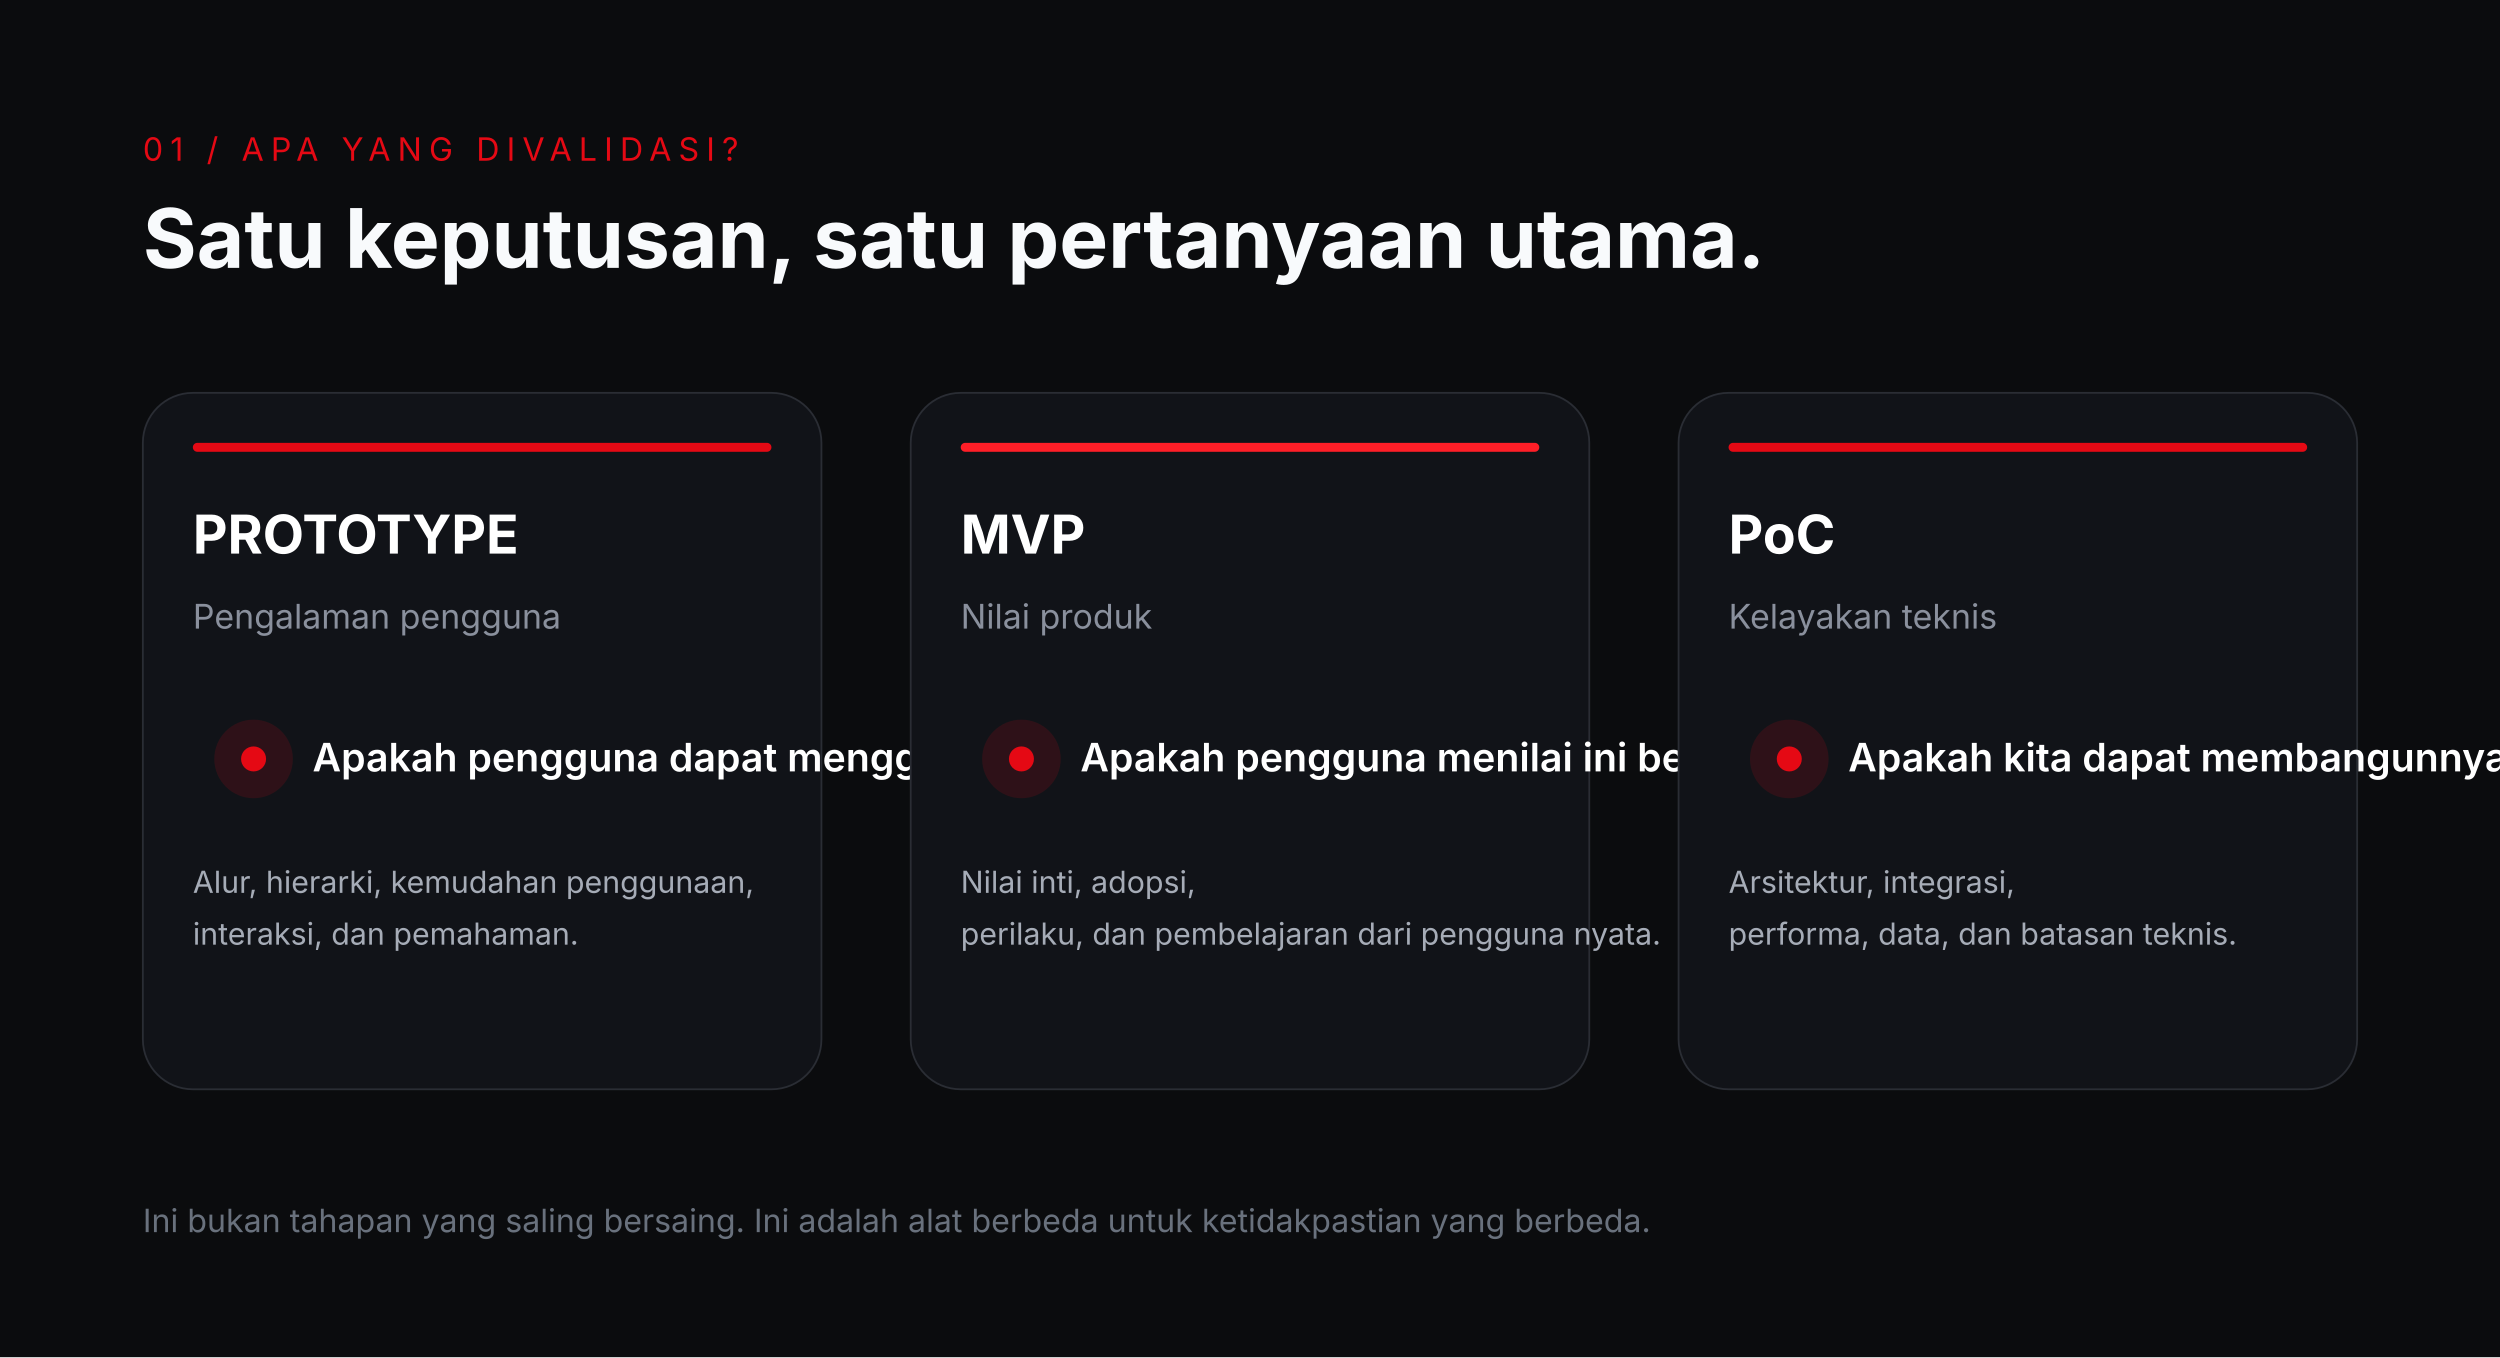
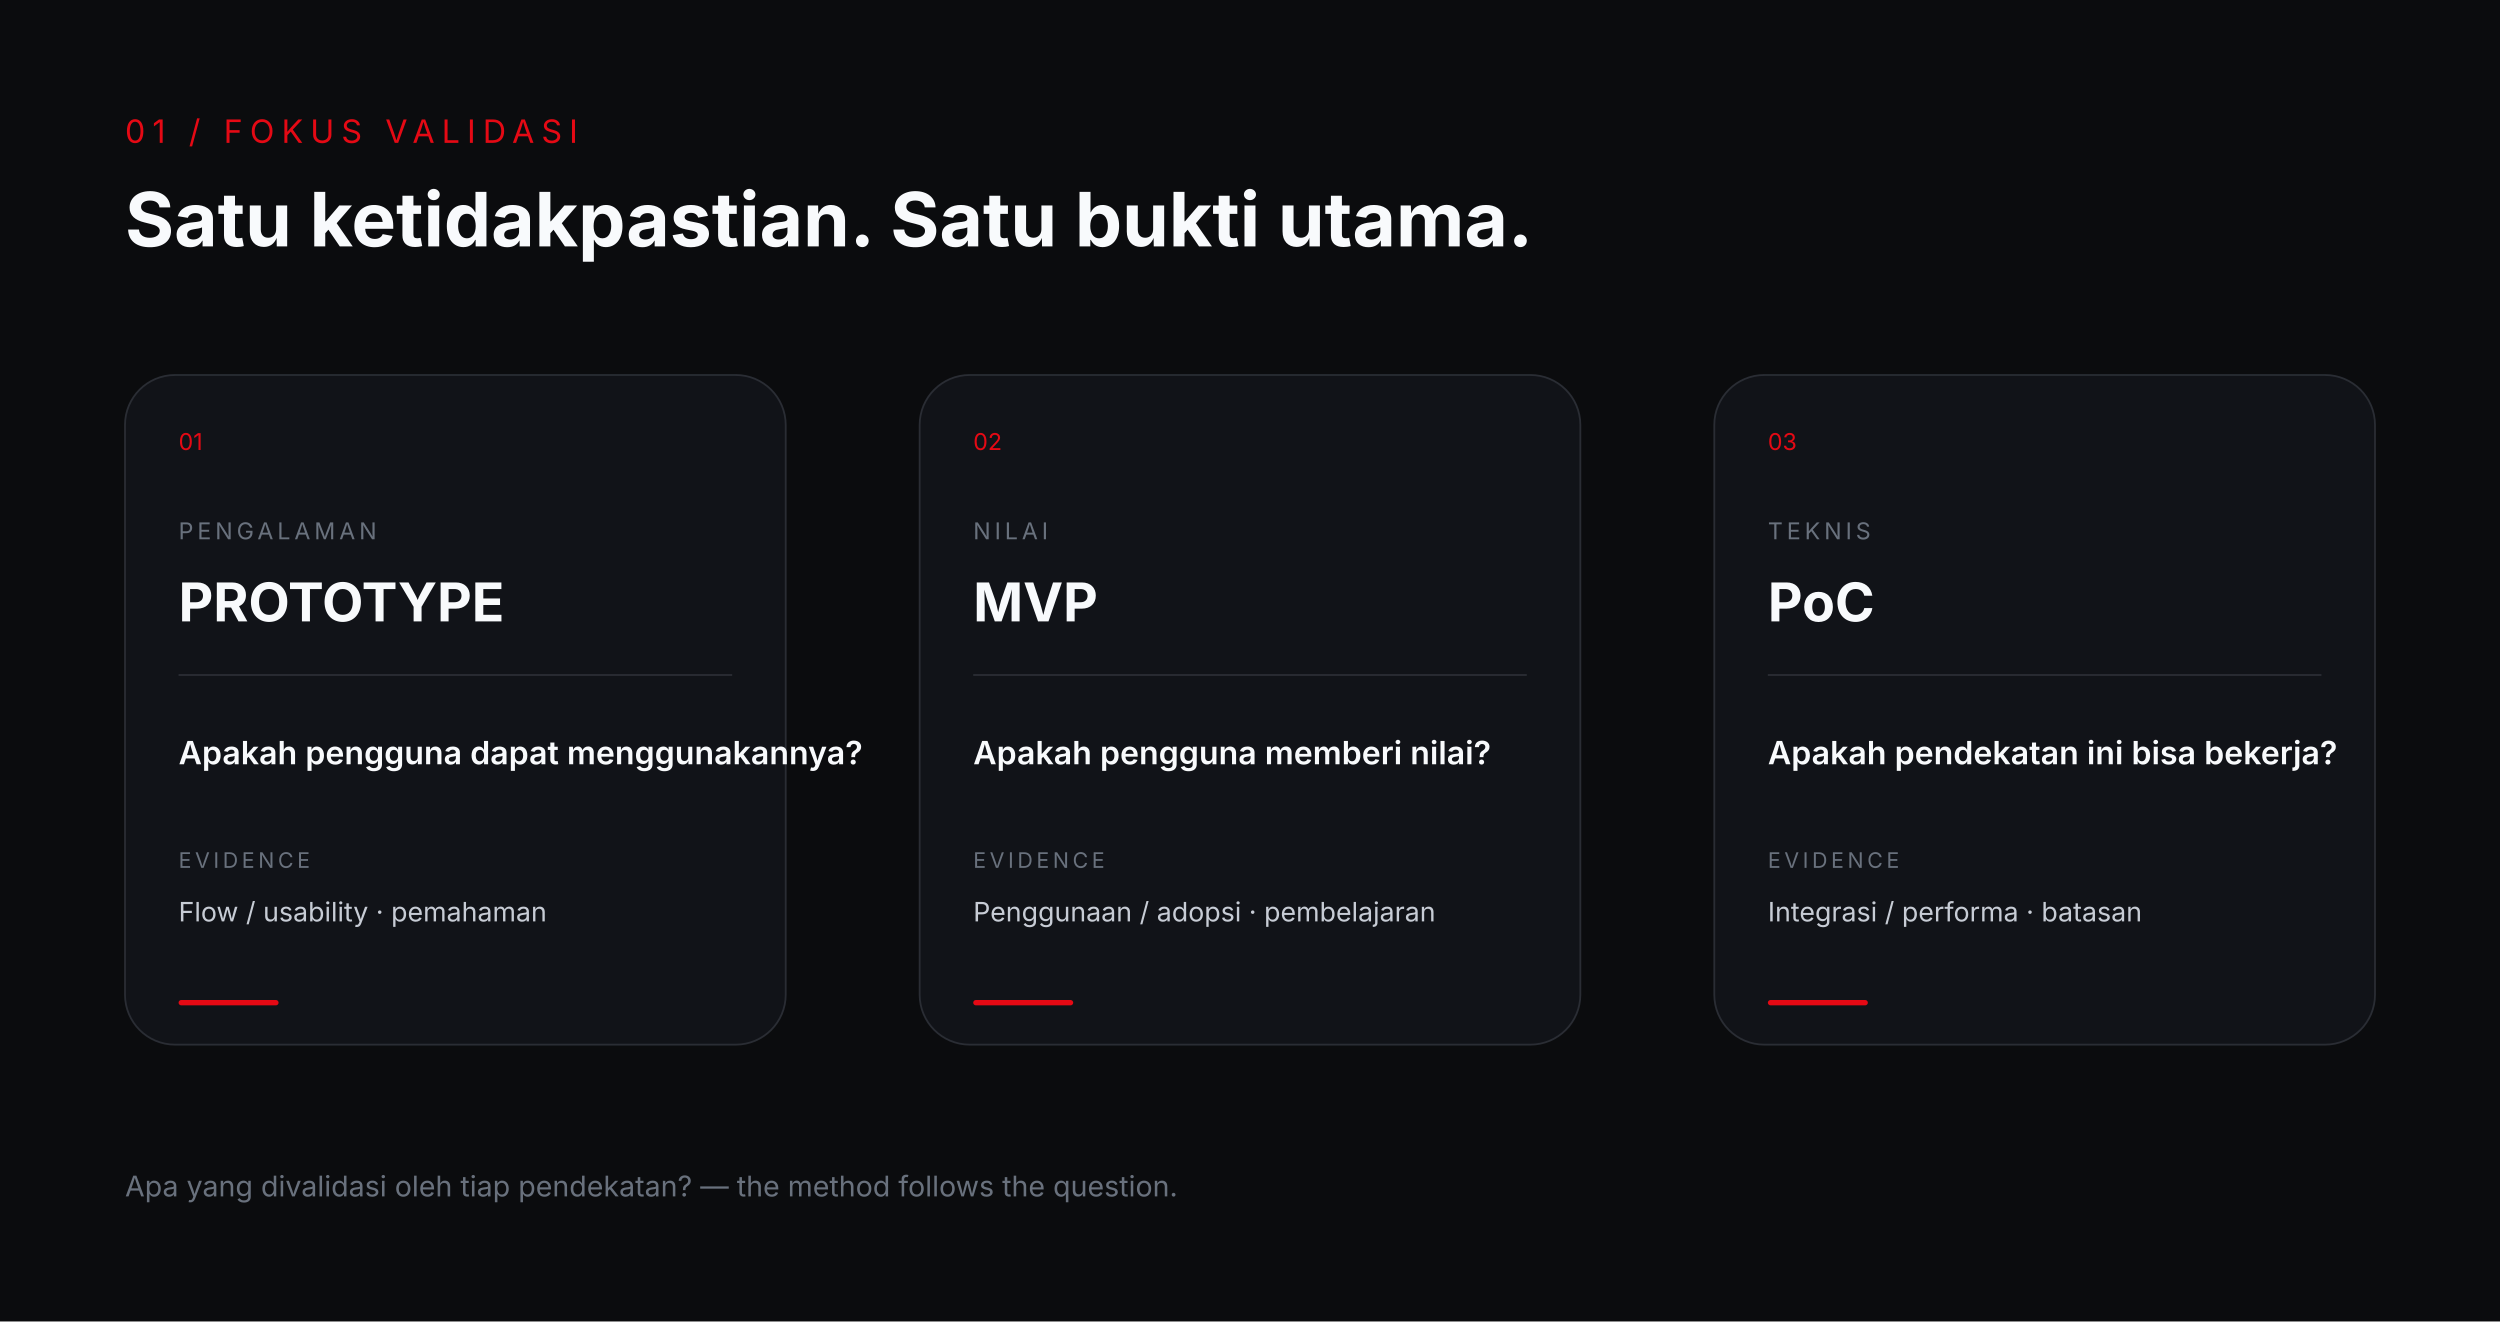
- <svg xmlns="http://www.w3.org/2000/svg" viewBox="0 0 1400 760" role="img" aria-labelledby="title desc">
-   <rect width="1400" height="760" fill="#0B0C0E" />
-   <g font-family="Inter,Arial,sans-serif">
-     <text x="80" y="90" font-size="18" letter-spacing="4" fill="#E50914">01 / APA YANG DIVALIDASI?</text>
-     <text x="80" y="150" font-size="46" font-weight="700" fill="#F8FAFC">Satu keputusan, satu pertanyaan utama.</text>
-     <g transform="translate(80 220)">
-       <rect width="380" height="390" rx="28" fill="#111318" stroke="#2A2D34" />
-       <rect x="28" y="28" width="324" height="5" rx="2.5" fill="#E50914" />
-       <text x="28" y="90" font-size="30" font-weight="700" fill="#fff">PROTOTYPE</text>
-       <text x="28" y="132" font-size="19" fill="#8A909D">Pengalaman pengguna</text>
-       <circle cx="62" cy="205" r="22" fill="#E50914" opacity=".14" />
-       <circle cx="62" cy="205" r="7" fill="#E50914" />
-       <text x="95" y="212" font-size="22" font-weight="600" fill="#fff">Apakah pengguna dapat menggunakannya?</text>
-       <text x="28" y="280" font-size="17" fill="#A6ACB7">Alur, hierarki, kemudahan penggunaan,</text>
-       <text x="28" y="309" font-size="17" fill="#A6ACB7">interaksi, dan pemahaman.</text>
-     </g>
-     <g transform="translate(510 220)">
-       <rect width="380" height="390" rx="28" fill="#111318" stroke="#2A2D34" />
-       <rect x="28" y="28" width="324" height="5" rx="2.5" fill="#FF1E27" />
-       <text x="28" y="90" font-size="30" font-weight="700" fill="#fff">MVP</text>
-       <text x="28" y="132" font-size="19" fill="#8A909D">Nilai produk</text>
-       <circle cx="62" cy="205" r="22" fill="#E50914" opacity=".14" />
-       <circle cx="62" cy="205" r="7" fill="#E50914" />
-       <text x="95" y="212" font-size="22" font-weight="600" fill="#fff">Apakah pengguna menilai ini bernilai?</text>
-       <text x="28" y="280" font-size="17" fill="#A6ACB7">Nilai inti, adopsi,</text>
-       <text x="28" y="309" font-size="17" fill="#A6ACB7">perilaku, dan pembelajaran dari pengguna nyata.</text>
-     </g>
-     <g transform="translate(940 220)">
-       <rect width="380" height="390" rx="28" fill="#111318" stroke="#2A2D34" />
-       <rect x="28" y="28" width="324" height="5" rx="2.5" fill="#E50914" />
-       <text x="28" y="90" font-size="30" font-weight="700" fill="#fff">PoC</text>
-       <text x="28" y="132" font-size="19" fill="#8A909D">Kelayakan teknis</text>
-       <circle cx="62" cy="205" r="22" fill="#E50914" opacity=".14" />
-       <circle cx="62" cy="205" r="7" fill="#E50914" />
-       <text x="95" y="212" font-size="22" font-weight="600" fill="#fff">Apakah kita dapat membangunnya?</text>
-       <text x="28" y="280" font-size="17" fill="#A6ACB7">Arsitektur, integrasi,</text>
-       <text x="28" y="309" font-size="17" fill="#A6ACB7">performa, data, dan batasan teknis.</text>
-     </g>
-     <text x="80" y="690" font-size="18" fill="#69717D">Ini bukan tahapan yang saling bersaing. Ini adalah alat berbeda untuk ketidakpastian yang berbeda.</text>
+ <svg xmlns="http://www.w3.org/2000/svg" viewBox="0 0 1400 740" role="img" aria-labelledby="title desc">
+   <rect width="1400" height="740" fill="#0B0C0E" />
+   <style>text{font-family:Inter,Arial,sans-serif}</style>
+   <text x="70" y="80" font-size="18" letter-spacing="4" fill="#E50914">01 / FOKUS VALIDASI</text>
+   <text x="70" y="138" font-size="42" font-weight="700" fill="#F8FAFC">Satu ketidakpastian. Satu bukti utama.</text>
+   <g transform="translate(70 210)">
+     <rect width="370" height="375" rx="28" fill="#111318" stroke="#2A2D34" />
+     <text x="30" y="42" font-size="13" fill="#E50914">01</text>
+     <text x="30" y="92" font-size="13" letter-spacing="2.2" fill="#69717D">PENGALAMAN</text>
+     <text x="30" y="138" font-size="30" font-weight="700" fill="#F8FAFC">PROTOTYPE</text>
+     <line x1="30" y1="168" x2="340" y2="168" stroke="#2A2D34" />
+     <text x="30" y="218" font-size="18" font-weight="600" fill="#F8FAFC">Apakah pengguna dapat menggunakannya?</text>
+     <text x="30" y="276" font-size="12" letter-spacing="2" fill="#69717D">EVIDENCE</text>
+     <text x="30" y="306" font-size="15" fill="#C7CCD5">Flow / usability · pemahaman</text>
+     <rect x="30" y="350" width="56" height="3" rx="1.5" fill="#E50914" />
  </g>
+   <g transform="translate(515 210)">
+     <rect width="370" height="375" rx="28" fill="#111318" stroke="#2A2D34" />
+     <text x="30" y="42" font-size="13" fill="#E50914">02</text>
+     <text x="30" y="92" font-size="13" letter-spacing="2.2" fill="#69717D">NILAI</text>
+     <text x="30" y="138" font-size="30" font-weight="700" fill="#F8FAFC">MVP</text>
+     <line x1="30" y1="168" x2="340" y2="168" stroke="#2A2D34" />
+     <text x="30" y="218" font-size="18" font-weight="600" fill="#F8FAFC">Apakah pengguna memberi nilai?</text>
+     <text x="30" y="276" font-size="12" letter-spacing="2" fill="#69717D">EVIDENCE</text>
+     <text x="30" y="306" font-size="15" fill="#C7CCD5">Penggunaan / adopsi · pembelajaran</text>
+     <rect x="30" y="350" width="56" height="3" rx="1.5" fill="#E50914" />
+   </g>
+   <g transform="translate(960 210)">
+     <rect width="370" height="375" rx="28" fill="#111318" stroke="#2A2D34" />
+     <text x="30" y="42" font-size="13" fill="#E50914">03</text>
+     <text x="30" y="92" font-size="13" letter-spacing="2.2" fill="#69717D">TEKNIS</text>
+     <text x="30" y="138" font-size="30" font-weight="700" fill="#F8FAFC">PoC</text>
+     <line x1="30" y1="168" x2="340" y2="168" stroke="#2A2D34" />
+     <text x="30" y="218" font-size="18" font-weight="600" fill="#F8FAFC">Apakah pendekatan ini bisa bekerja?</text>
+     <text x="30" y="276" font-size="12" letter-spacing="2" fill="#69717D">EVIDENCE</text>
+     <text x="30" y="306" font-size="15" fill="#C7CCD5">Integrasi / performa · batasan</text>
+     <rect x="30" y="350" width="56" height="3" rx="1.5" fill="#E50914" />
+   </g>
+   <text x="70" y="670" font-size="16" fill="#69717D">Apa yang divalidasi oleh tiap pendekatan? — the method follows the question.</text>
</svg>
